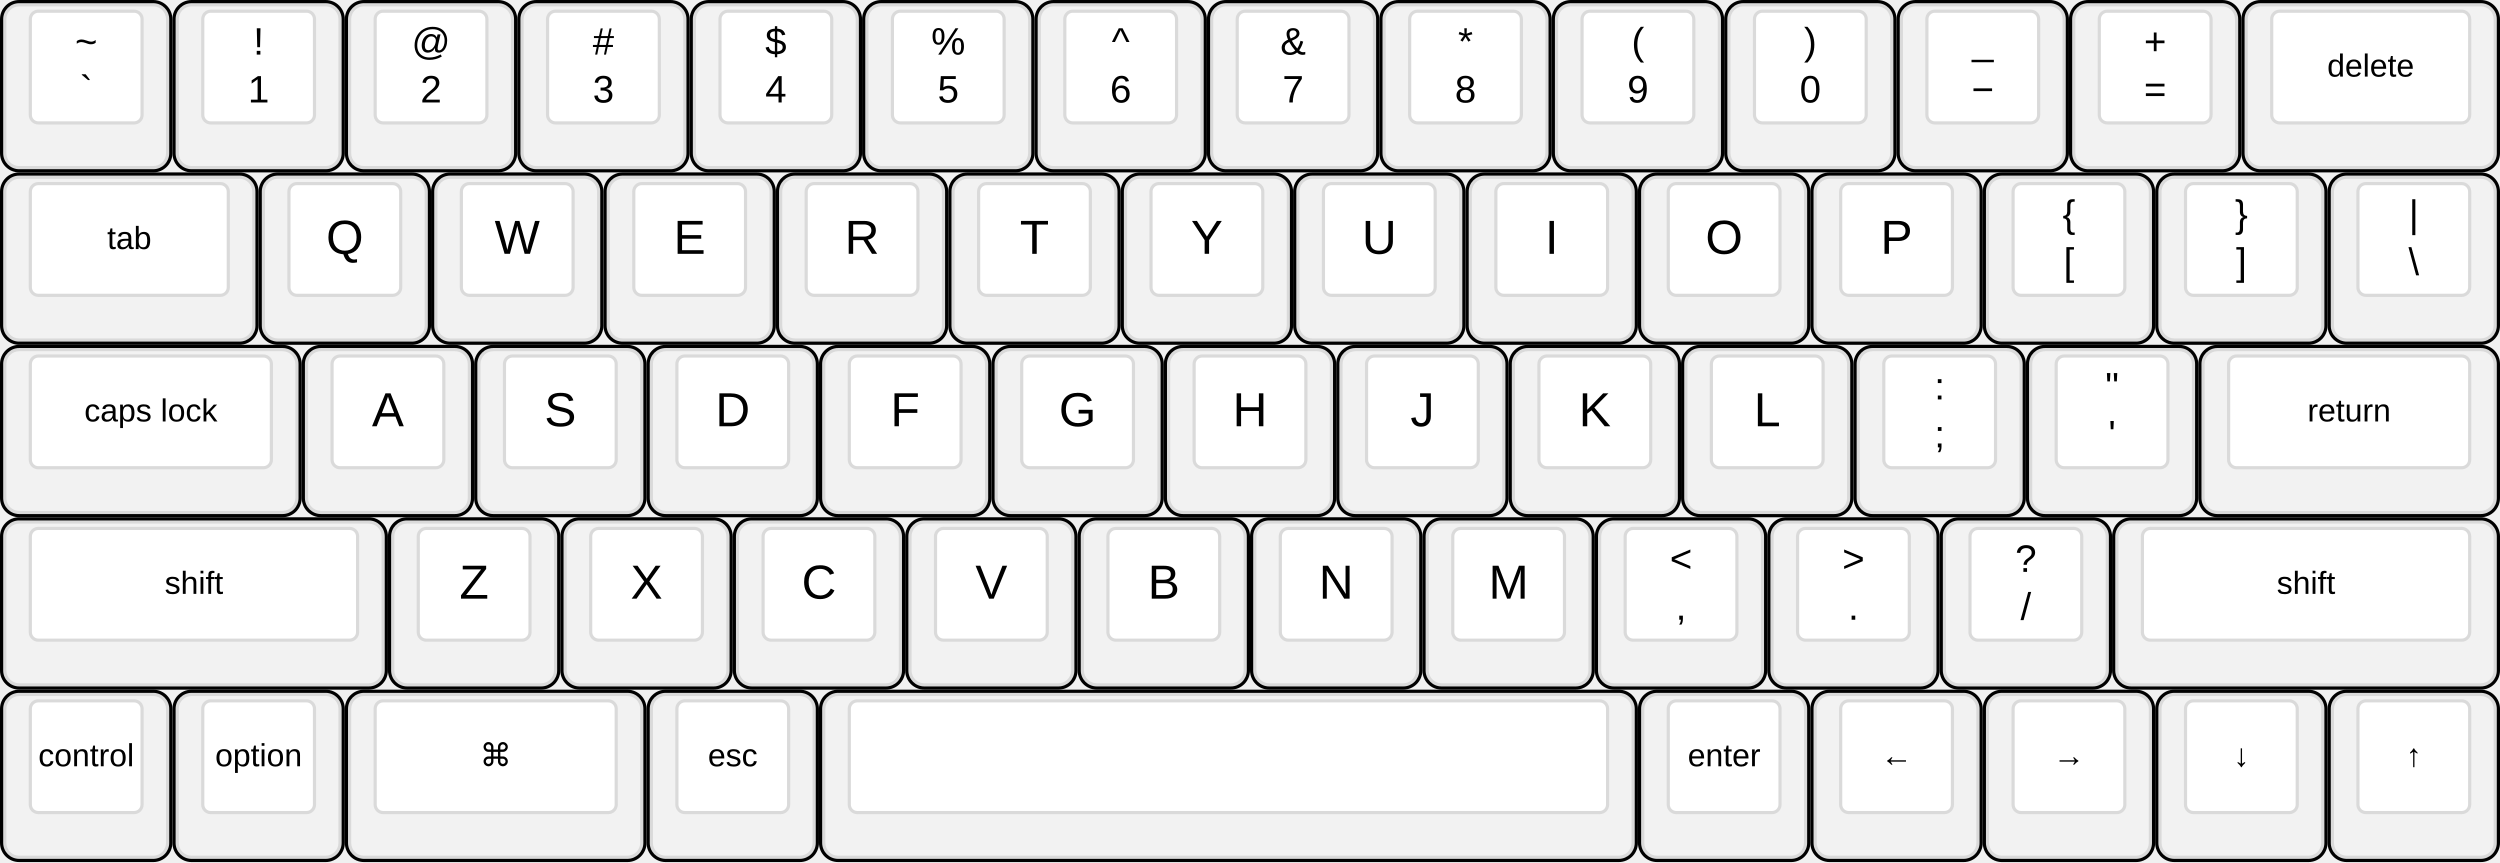
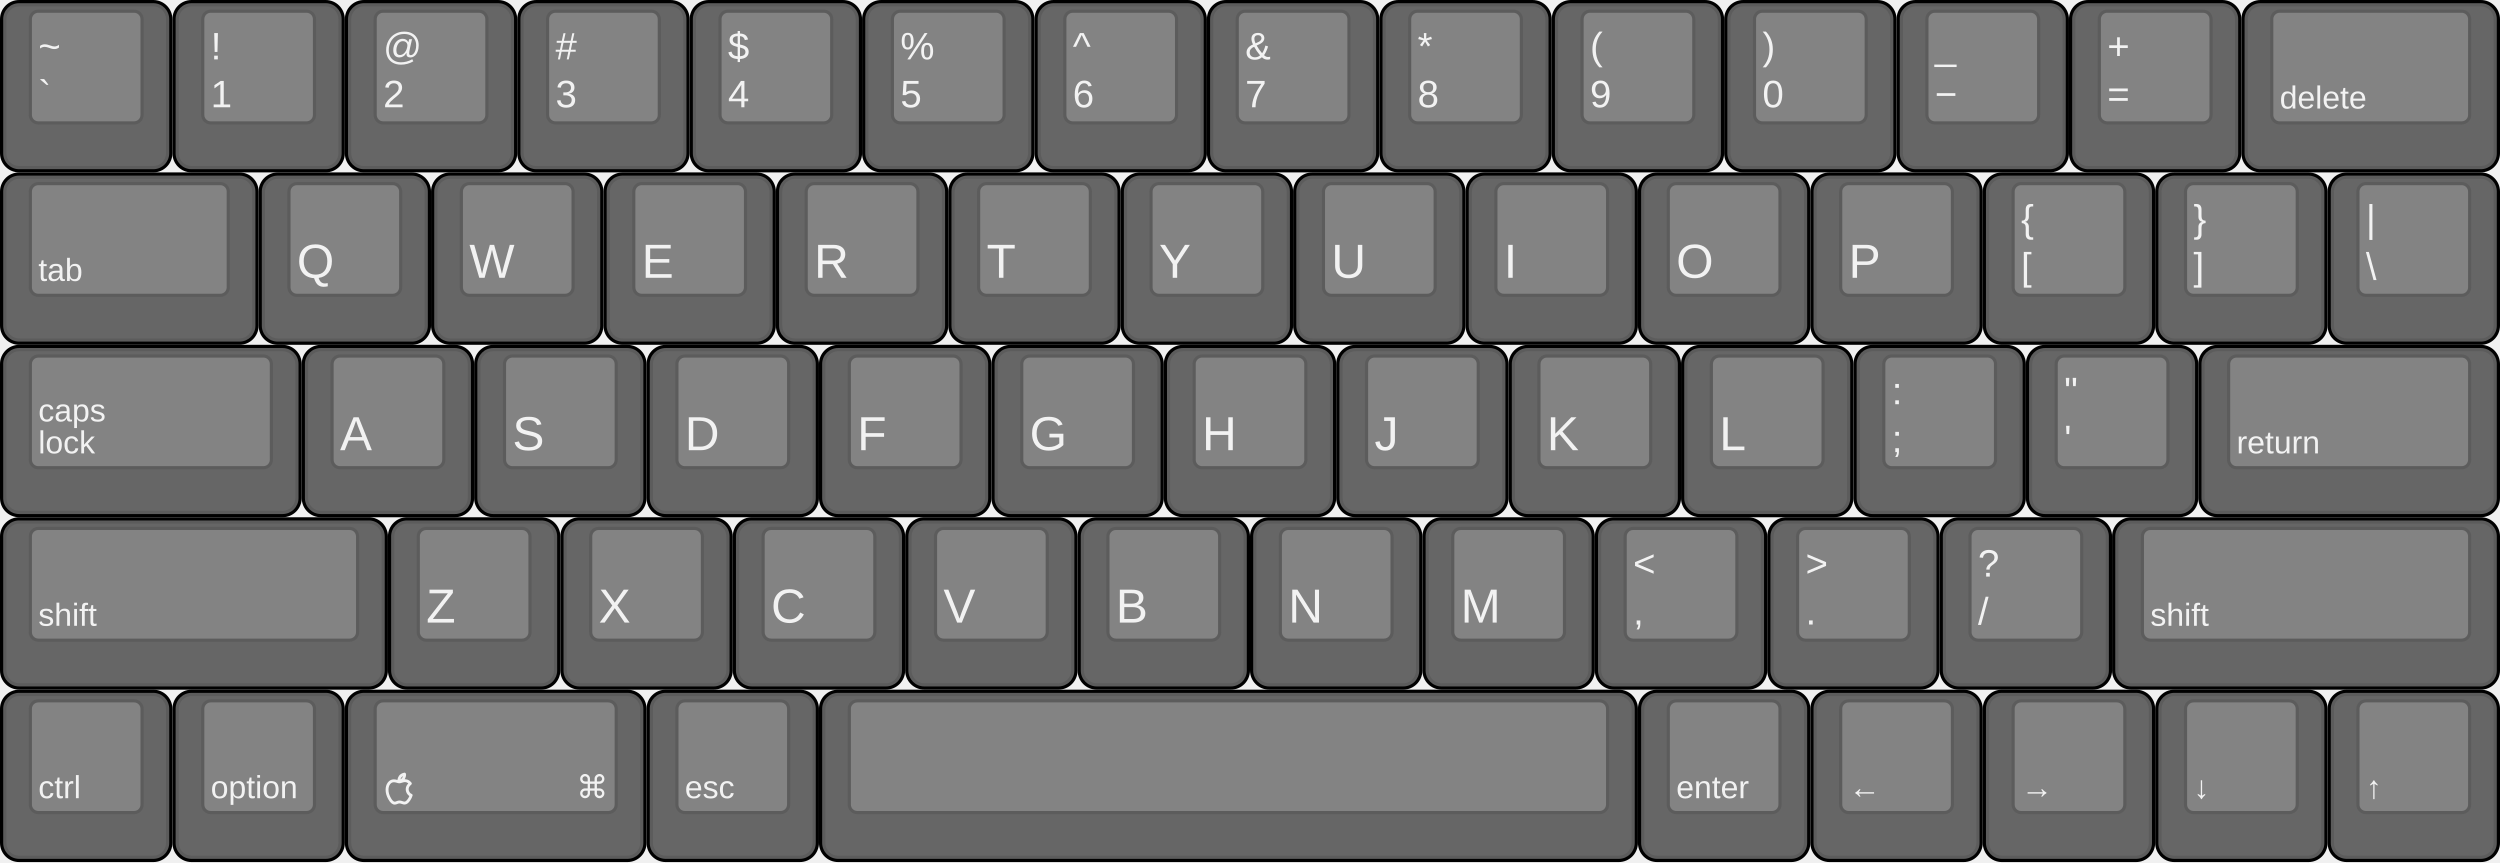
<svg xmlns="http://www.w3.org/2000/svg" xmlns:xlink="http://www.w3.org/1999/xlink" version="1.1" width="783" height="270" viewBox="0 -270 783 270">
  <defs>
    <g id="shape0">
      <path d="M 6 -54 C 2.686 -54 0 -51.314 0 -48 L 0 -6 C 0 -2.686 2.686 0 6 0 L 48 0 C 51.314 0 54 -2.686 54 -6 L 54 -48 C 54 -51.314 51.314 -54 48 -54 Z" fill="#000000" />
-       <path d="M 6 -53 C 3.239 -53 1 -50.761 1 -48 L 1 -6 C 1 -3.239 3.239 -1 6 -1 L 48 -1 C 50.761 -1 53 -3.239 53 -6 L 53 -48 C 53 -50.761 50.761 -53 48 -53 Z" fill="#dadada" />
-       <path d="M 6 -52 C 3.791 -52 2 -50.209 2 -48 L 2 -6 C 2 -3.791 3.791 -2 6 -2 L 48 -2 C 50.209 -2 52 -3.791 52 -6 L 52 -48 C 52 -50.209 50.209 -52 48 -52 Z" fill="#f2f2f2" />
-       <path d="M 12 -51 C 10.343 -51 9 -49.657 9 -48 L 9 -18 C 9 -16.343 10.343 -15 12 -15 L 42 -15 C 43.657 -15 45 -16.343 45 -18 L 45 -48 C 45 -49.657 43.657 -51 42 -51 Z" fill="#dadada" />
-       <path d="M 12 -50 C 10.895 -50 10 -49.105 10 -48 L 10 -18 C 10 -16.895 10.895 -16 12 -16 L 42 -16 C 43.105 -16 44 -16.895 44 -18 L 44 -48 C 44 -49.105 43.105 -50 42 -50 Z" fill="#ffffff" />
+       <path d="M 6 -53 C 3.239 -53 1 -50.761 1 -48 L 1 -6 C 1 -3.239 3.239 -1 6 -1 L 48 -1 C 50.761 -1 53 -3.239 53 -6 L 53 -48 C 53 -50.761 50.761 -53 48 -53 Z" fill="#5c5c5c" />
+       <path d="M 6 -52 C 3.791 -52 2 -50.209 2 -48 L 2 -6 C 2 -3.791 3.791 -2 6 -2 L 48 -2 C 50.209 -2 52 -3.791 52 -6 L 52 -48 C 52 -50.209 50.209 -52 48 -52 Z" fill="#666666" />
+       <path d="M 12 -51 C 10.343 -51 9 -49.657 9 -48 L 9 -18 C 9 -16.343 10.343 -15 12 -15 L 42 -15 C 43.657 -15 45 -16.343 45 -18 L 45 -48 C 45 -49.657 43.657 -51 42 -51 Z" fill="#5c5c5c" />
+       <path d="M 12 -50 C 10.895 -50 10 -49.105 10 -48 L 10 -18 C 10 -16.895 10.895 -16 12 -16 L 42 -16 C 43.105 -16 44 -16.895 44 -18 L 44 -48 C 44 -49.105 43.105 -50 42 -50 Z" fill="#838383" />
    </g>
    <g id="shape1">
      <path d="M 6 -54 C 2.686 -54 0 -51.314 0 -48 L 0 -6 C 0 -2.686 2.686 0 6 0 L 88.5 0 C 91.814 0 94.5 -2.686 94.5 -6 L 94.5 -48 C 94.5 -51.314 91.814 -54 88.5 -54 Z" fill="#000000" />
-       <path d="M 6 -53 C 3.239 -53 1 -50.761 1 -48 L 1 -6 C 1 -3.239 3.239 -1 6 -1 L 88.5 -1 C 91.261 -1 93.5 -3.239 93.5 -6 L 93.5 -48 C 93.5 -50.761 91.261 -53 88.5 -53 Z" fill="#dadada" />
-       <path d="M 6 -52 C 3.791 -52 2 -50.209 2 -48 L 2 -6 C 2 -3.791 3.791 -2 6 -2 L 88.5 -2 C 90.709 -2 92.5 -3.791 92.5 -6 L 92.5 -48 C 92.5 -50.209 90.709 -52 88.5 -52 Z" fill="#f2f2f2" />
-       <path d="M 12 -51 C 10.343 -51 9 -49.657 9 -48 L 9 -18 C 9 -16.343 10.343 -15 12 -15 L 82.5 -15 C 84.157 -15 85.5 -16.343 85.5 -18 L 85.5 -48 C 85.5 -49.657 84.157 -51 82.5 -51 Z" fill="#dadada" />
-       <path d="M 12 -50 C 10.895 -50 10 -49.105 10 -48 L 10 -18 C 10 -16.895 10.895 -16 12 -16 L 82.5 -16 C 83.605 -16 84.5 -16.895 84.5 -18 L 84.5 -48 C 84.5 -49.105 83.605 -50 82.5 -50 Z" fill="#ffffff" />
+       <path d="M 6 -53 C 3.239 -53 1 -50.761 1 -48 L 1 -6 C 1 -3.239 3.239 -1 6 -1 L 88.5 -1 C 91.261 -1 93.5 -3.239 93.5 -6 L 93.5 -48 C 93.5 -50.761 91.261 -53 88.5 -53 Z" fill="#5c5c5c" />
+       <path d="M 6 -52 C 3.791 -52 2 -50.209 2 -48 L 2 -6 C 2 -3.791 3.791 -2 6 -2 L 88.5 -2 C 90.709 -2 92.5 -3.791 92.5 -6 L 92.5 -48 C 92.5 -50.209 90.709 -52 88.5 -52 Z" fill="#666666" />
+       <path d="M 12 -51 C 10.343 -51 9 -49.657 9 -48 L 9 -18 C 9 -16.343 10.343 -15 12 -15 L 82.5 -15 C 84.157 -15 85.5 -16.343 85.5 -18 L 85.5 -48 C 85.5 -49.657 84.157 -51 82.5 -51 Z" fill="#5c5c5c" />
+       <path d="M 12 -50 C 10.895 -50 10 -49.105 10 -48 L 10 -18 C 10 -16.895 10.895 -16 12 -16 L 82.5 -16 C 83.605 -16 84.5 -16.895 84.5 -18 L 84.5 -48 C 84.5 -49.105 83.605 -50 82.5 -50 Z" fill="#838383" />
    </g>
    <g id="shape2">
      <path d="M 6 -54 C 2.686 -54 0 -51.314 0 -48 L 0 -6 C 0 -2.686 2.686 0 6 0 L 250.5 0 C 253.814 0 256.5 -2.686 256.5 -6 L 256.5 -48 C 256.5 -51.314 253.814 -54 250.5 -54 Z" fill="#000000" />
-       <path d="M 6 -53 C 3.239 -53 1 -50.761 1 -48 L 1 -6 C 1 -3.239 3.239 -1 6 -1 L 250.5 -1 C 253.261 -1 255.5 -3.239 255.5 -6 L 255.5 -48 C 255.5 -50.761 253.261 -53 250.5 -53 Z" fill="#dadada" />
-       <path d="M 6 -52 C 3.791 -52 2 -50.209 2 -48 L 2 -6 C 2 -3.791 3.791 -2 6 -2 L 250.5 -2 C 252.709 -2 254.5 -3.791 254.5 -6 L 254.5 -48 C 254.5 -50.209 252.709 -52 250.5 -52 Z" fill="#f2f2f2" />
-       <path d="M 12 -51 C 10.343 -51 9 -49.657 9 -48 L 9 -18 C 9 -16.343 10.343 -15 12 -15 L 244.5 -15 C 246.157 -15 247.5 -16.343 247.5 -18 L 247.5 -48 C 247.5 -49.657 246.157 -51 244.5 -51 Z" fill="#dadada" />
-       <path d="M 12 -50 C 10.895 -50 10 -49.105 10 -48 L 10 -18 C 10 -16.895 10.895 -16 12 -16 L 244.5 -16 C 245.605 -16 246.5 -16.895 246.5 -18 L 246.5 -48 C 246.5 -49.105 245.605 -50 244.5 -50 Z" fill="#ffffff" />
+       <path d="M 6 -53 C 3.239 -53 1 -50.761 1 -48 L 1 -6 C 1 -3.239 3.239 -1 6 -1 L 250.5 -1 C 253.261 -1 255.5 -3.239 255.5 -6 L 255.5 -48 C 255.5 -50.761 253.261 -53 250.5 -53 Z" fill="#5c5c5c" />
+       <path d="M 6 -52 C 3.791 -52 2 -50.209 2 -48 L 2 -6 C 2 -3.791 3.791 -2 6 -2 L 250.5 -2 C 252.709 -2 254.5 -3.791 254.5 -6 L 254.5 -48 C 254.5 -50.209 252.709 -52 250.5 -52 Z" fill="#666666" />
+       <path d="M 12 -51 C 10.343 -51 9 -49.657 9 -48 L 9 -18 C 9 -16.343 10.343 -15 12 -15 L 244.5 -15 C 246.157 -15 247.5 -16.343 247.5 -18 L 247.5 -48 C 247.5 -49.657 246.157 -51 244.5 -51 Z" fill="#5c5c5c" />
+       <path d="M 12 -50 C 10.895 -50 10 -49.105 10 -48 L 10 -18 C 10 -16.895 10.895 -16 12 -16 L 244.5 -16 C 245.605 -16 246.5 -16.895 246.5 -18 L 246.5 -48 C 246.5 -49.105 245.605 -50 244.5 -50 Z" fill="#838383" />
    </g>
    <g id="shape3">
      <path d="M 6 -54 C 2.686 -54 0 -51.314 0 -48 L 0 -6 C 0 -2.686 2.686 0 6 0 L 115.5 0 C 118.814 0 121.5 -2.686 121.5 -6 L 121.5 -48 C 121.5 -51.314 118.814 -54 115.5 -54 Z" fill="#000000" />
-       <path d="M 6 -53 C 3.239 -53 1 -50.761 1 -48 L 1 -6 C 1 -3.239 3.239 -1 6 -1 L 115.5 -1 C 118.261 -1 120.5 -3.239 120.5 -6 L 120.5 -48 C 120.5 -50.761 118.261 -53 115.5 -53 Z" fill="#dadada" />
-       <path d="M 6 -52 C 3.791 -52 2 -50.209 2 -48 L 2 -6 C 2 -3.791 3.791 -2 6 -2 L 115.5 -2 C 117.709 -2 119.5 -3.791 119.5 -6 L 119.5 -48 C 119.5 -50.209 117.709 -52 115.5 -52 Z" fill="#f2f2f2" />
-       <path d="M 12 -51 C 10.343 -51 9 -49.657 9 -48 L 9 -18 C 9 -16.343 10.343 -15 12 -15 L 109.5 -15 C 111.157 -15 112.5 -16.343 112.5 -18 L 112.5 -48 C 112.5 -49.657 111.157 -51 109.5 -51 Z" fill="#dadada" />
-       <path d="M 12 -50 C 10.895 -50 10 -49.105 10 -48 L 10 -18 C 10 -16.895 10.895 -16 12 -16 L 109.5 -16 C 110.605 -16 111.5 -16.895 111.5 -18 L 111.5 -48 C 111.5 -49.105 110.605 -50 109.5 -50 Z" fill="#ffffff" />
+       <path d="M 6 -53 C 3.239 -53 1 -50.761 1 -48 L 1 -6 C 1 -3.239 3.239 -1 6 -1 L 115.5 -1 C 118.261 -1 120.5 -3.239 120.5 -6 L 120.5 -48 C 120.5 -50.761 118.261 -53 115.5 -53 Z" fill="#5c5c5c" />
+       <path d="M 6 -52 C 3.791 -52 2 -50.209 2 -48 L 2 -6 C 2 -3.791 3.791 -2 6 -2 L 115.5 -2 C 117.709 -2 119.5 -3.791 119.5 -6 L 119.5 -48 C 119.5 -50.209 117.709 -52 115.5 -52 Z" fill="#666666" />
+       <path d="M 12 -51 C 10.343 -51 9 -49.657 9 -48 L 9 -18 C 9 -16.343 10.343 -15 12 -15 L 109.5 -15 C 111.157 -15 112.5 -16.343 112.5 -18 L 112.5 -48 C 112.5 -49.657 111.157 -51 109.5 -51 Z" fill="#5c5c5c" />
+       <path d="M 12 -50 C 10.895 -50 10 -49.105 10 -48 L 10 -18 C 10 -16.895 10.895 -16 12 -16 L 109.5 -16 C 110.605 -16 111.5 -16.895 111.5 -18 L 111.5 -48 C 111.5 -49.105 110.605 -50 109.5 -50 Z" fill="#838383" />
    </g>
    <g id="shape4">
      <path d="M 6 -54 C 2.686 -54 0 -51.314 0 -48 L 0 -6 C 0 -2.686 2.686 0 6 0 L 75 0 C 78.314 0 81 -2.686 81 -6 L 81 -48 C 81 -51.314 78.314 -54 75 -54 Z" fill="#000000" />
-       <path d="M 6 -53 C 3.239 -53 1 -50.761 1 -48 L 1 -6 C 1 -3.239 3.239 -1 6 -1 L 75 -1 C 77.761 -1 80 -3.239 80 -6 L 80 -48 C 80 -50.761 77.761 -53 75 -53 Z" fill="#dadada" />
-       <path d="M 6 -52 C 3.791 -52 2 -50.209 2 -48 L 2 -6 C 2 -3.791 3.791 -2 6 -2 L 75 -2 C 77.209 -2 79 -3.791 79 -6 L 79 -48 C 79 -50.209 77.209 -52 75 -52 Z" fill="#f2f2f2" />
-       <path d="M 12 -51 C 10.343 -51 9 -49.657 9 -48 L 9 -18 C 9 -16.343 10.343 -15 12 -15 L 69 -15 C 70.657 -15 72 -16.343 72 -18 L 72 -48 C 72 -49.657 70.657 -51 69 -51 Z" fill="#dadada" />
-       <path d="M 12 -50 C 10.895 -50 10 -49.105 10 -48 L 10 -18 C 10 -16.895 10.895 -16 12 -16 L 69 -16 C 70.105 -16 71 -16.895 71 -18 L 71 -48 C 71 -49.105 70.105 -50 69 -50 Z" fill="#ffffff" />
-     </g>
+       <path d="M 6 -53 C 3.239 -53 1 -50.761 1 -48 L 1 -6 C 1 -3.239 3.239 -1 6 -1 L 75 -1 C 77.761 -1 80 -3.239 80 -6 L 80 -48 C 80 -50.761 77.761 -53 75 -53 Z" fill="#5c5c5c" />
+       <path d="M 6 -52 C 3.791 -52 2 -50.209 2 -48 L 2 -6 C 2 -3.791 3.791 -2 6 -2 L 75 -2 C 77.209 -2 79 -3.791 79 -6 L 79 -48 C 79 -50.209 77.209 -52 75 -52 Z" fill="#666666" />
+       <path d="M 12 -51 C 10.343 -51 9 -49.657 9 -48 L 9 -18 C 9 -16.343 10.343 -15 12 -15 L 69 -15 C 70.657 -15 72 -16.343 72 -18 L 72 -48 C 72 -49.657 70.657 -51 69 -51 Z" fill="#5c5c5c" />
+       <path d="M 12 -50 C 10.895 -50 10 -49.105 10 -48 L 10 -18 C 10 -16.895 10.895 -16 12 -16 L 69 -16 C 70.105 -16 71 -16.895 71 -18 L 71 -48 C 71 -49.105 70.105 -50 69 -50 Z" fill="#838383" />
+     </g>
+     <path id="path0" d="M 0.363 1 C 0.29 1 0.224 0.946 0.162 0.834 c -0.057 -0.1 -0.085 -0.2 -0.085 -0.297 c 0 -0.093 0.024 -0.171 0.07 -0.231 C 0.196 0.242 0.26 0.209 0.336 0.209 c 0.031 0 0.067 0.006 0.108 0.019 c 0.001 0 0.002 0 0.003 0.001 C 0.453 0.181 0.469 0.138 0.495 0.1 c 0.034 -0.049 0.089 -0.083 0.164 -0.099 c 0.021 -0.005 0.044 0.006 0.052 0.027 c 0.004 0.01 0.006 0.02 0.006 0.029 c 0 0.003 0.001 0.007 0.001 0.011 c 0 0.028 -0.007 0.059 -0.02 0.091 C 0.693 0.175 0.685 0.19 0.675 0.205 c 0.054 0 0.102 0.014 0.146 0.043 c 0.025 0.019 0.047 0.04 0.067 0.064 C 0.903 0.332 0.9 0.359 0.881 0.375 C 0.849 0.403 0.834 0.42 0.828 0.43 c -0.02 0.028 -0.029 0.056 -0.029 0.087 c 0 0.035 0.01 0.067 0.03 0.096 c 0.019 0.027 0.039 0.044 0.062 0.051 c 0.011 0.003 0.021 0.012 0.027 0.022 c 0.005 0.01 0.007 0.023 0.003 0.035 C 0.907 0.77 0.882 0.819 0.849 0.87 C 0.792 0.956 0.733 0.998 0.67 0.998 c -0.024 0 -0.053 -0.006 -0.091 -0.02 C 0.545 0.965 0.524 0.963 0.512 0.963 c -0.017 0 -0.038 0.005 -0.06 0.015 C 0.416 0.993 0.388 1 0.363 1 z M 0.336 0.3 c -0.047 0 -0.085 0.02 -0.117 0.061 C 0.185 0.406 0.168 0.465 0.168 0.538 c 0 0.082 0.024 0.167 0.073 0.252 c 0.043 0.078 0.085 0.119 0.122 0.119 c 0.008 0 0.024 -0.002 0.054 -0.015 C 0.483 0.865 0.536 0.865 0.61 0.893 c 0.034 0.012 0.051 0.014 0.06 0.014 c 0.038 0 0.077 -0.047 0.104 -0.087 c 0.02 -0.03 0.036 -0.059 0.047 -0.088 C 0.796 0.716 0.773 0.694 0.754 0.666 c -0.03 -0.044 -0.046 -0.094 -0.046 -0.148 c 0 -0.05 0.015 -0.096 0.044 -0.139 c 0.008 -0.013 0.02 -0.026 0.035 -0.041 C 0.781 0.333 0.775 0.327 0.768 0.322 c -0.042 -0.028 -0.087 -0.038 -0.169 -0.01 C 0.556 0.327 0.527 0.333 0.506 0.333 c -0.011 0 -0.033 -0.002 -0.087 -0.019 C 0.386 0.305 0.358 0.3 0.336 0.3 z M 0.62 0.11 C 0.598 0.121 0.582 0.135 0.57 0.152 C 0.557 0.169 0.548 0.188 0.543 0.209 c 0.009 -0.005 0.02 -0.014 0.032 -0.024 c 0.018 -0.018 0.031 -0.038 0.04 -0.059 C 0.617 0.121 0.619 0.115 0.62 0.11 z" />
  </defs>
  <g class="keyboard">
    <g class="key">
      <use xlink:href="#shape0" transform="translate(0 0)" />
-       <text x="27" y="-30" text-anchor="middle" font-family="Arial" font-size="10" textLength="30" lengthAdjust="spacingAndGlyphs" fill="#000000">control</text>
+       <text x="12" y="-20" text-anchor="start" font-family="Arial" font-size="10" fill="#f2f2f2">ctrl</text>
    </g>
    <g class="key">
      <use xlink:href="#shape0" transform="translate(54 0)" />
-       <text x="81" y="-30" text-anchor="middle" font-family="Arial" font-size="10" fill="#000000">option</text>
+       <text x="66" y="-20" text-anchor="start" font-family="Arial" font-size="10" fill="#f2f2f2">option</text>
    </g>
    <g class="key">
      <use xlink:href="#shape1" transform="translate(108 0)" />
-       <text x="155.25" y="-30" text-anchor="middle" font-family="Arial" font-size="10" fill="#000000">⌘</text>
+       <use xlink:href="#path0" transform="translate(120 -28) scale(10 10)" fill="#f2f2f2" />
+       <text x="190.5" y="-20" text-anchor="end" font-family="Arial" font-size="10" fill="#f2f2f2">⌘</text>
    </g>
    <g class="key">
      <use xlink:href="#shape0" transform="translate(202.5 0)" />
-       <text x="229.5" y="-30" text-anchor="middle" font-family="Arial" font-size="10" fill="#000000">esc</text>
+       <text x="214.5" y="-20" text-anchor="start" font-family="Arial" font-size="10" fill="#f2f2f2">esc</text>
    </g>
    <g class="key">
      <use xlink:href="#shape2" transform="translate(256.5 0)" />
    </g>
    <g class="key">
      <use xlink:href="#shape0" transform="translate(513 0)" />
-       <text x="540" y="-30" text-anchor="middle" font-family="Arial" font-size="10" fill="#000000">enter</text>
+       <text x="525" y="-20" text-anchor="start" font-family="Arial" font-size="10" fill="#f2f2f2">enter</text>
    </g>
    <g class="key">
      <use xlink:href="#shape0" transform="translate(567 0)" />
-       <text x="594" y="-30" text-anchor="middle" font-family="Arial" font-size="10" fill="#000000">←</text>
+       <text x="579" y="-20" text-anchor="start" font-family="Arial" font-size="10" fill="#f2f2f2">←</text>
    </g>
    <g class="key">
      <use xlink:href="#shape0" transform="translate(621 0)" />
-       <text x="648" y="-30" text-anchor="middle" font-family="Arial" font-size="10" fill="#000000">→</text>
+       <text x="633" y="-20" text-anchor="start" font-family="Arial" font-size="10" fill="#f2f2f2">→</text>
    </g>
    <g class="key">
      <use xlink:href="#shape0" transform="translate(675 0)" />
-       <text x="702" y="-30" text-anchor="middle" font-family="Arial" font-size="10" fill="#000000">↓</text>
+       <text x="687" y="-20" text-anchor="start" font-family="Arial" font-size="10" fill="#f2f2f2">↓</text>
    </g>
    <g class="key">
      <use xlink:href="#shape0" transform="translate(729 0)" />
-       <text x="756" y="-30" text-anchor="middle" font-family="Arial" font-size="10" fill="#000000">↑</text>
+       <text x="741" y="-20" text-anchor="start" font-family="Arial" font-size="10" fill="#f2f2f2">↑</text>
    </g>
    <g class="key">
      <use xlink:href="#shape3" transform="translate(0 -54)" />
-       <text x="60.75" y="-84" text-anchor="middle" font-family="Arial" font-size="10" fill="#000000">shift</text>
+       <text x="12" y="-74" text-anchor="start" font-family="Arial" font-size="10" fill="#f2f2f2">shift</text>
    </g>
    <g class="key">
      <use xlink:href="#shape0" transform="translate(121.5 -54)" />
-       <text x="148.5" y="-82.5" text-anchor="middle" font-family="Arial" font-size="15" fill="#000000">Z</text>
+       <text x="133.5" y="-75" text-anchor="start" font-family="Arial" font-size="15" fill="#f2f2f2">Z</text>
    </g>
    <g class="key">
      <use xlink:href="#shape0" transform="translate(175.5 -54)" />
-       <text x="202.5" y="-82.5" text-anchor="middle" font-family="Arial" font-size="15" fill="#000000">X</text>
+       <text x="187.5" y="-75" text-anchor="start" font-family="Arial" font-size="15" fill="#f2f2f2">X</text>
    </g>
    <g class="key">
      <use xlink:href="#shape0" transform="translate(229.5 -54)" />
-       <text x="256.5" y="-82.5" text-anchor="middle" font-family="Arial" font-size="15" fill="#000000">C</text>
+       <text x="241.5" y="-75" text-anchor="start" font-family="Arial" font-size="15" fill="#f2f2f2">C</text>
    </g>
    <g class="key">
      <use xlink:href="#shape0" transform="translate(283.5 -54)" />
-       <text x="310.5" y="-82.5" text-anchor="middle" font-family="Arial" font-size="15" fill="#000000">V</text>
+       <text x="295.5" y="-75" text-anchor="start" font-family="Arial" font-size="15" fill="#f2f2f2">V</text>
    </g>
    <g class="key">
      <use xlink:href="#shape0" transform="translate(337.5 -54)" />
-       <text x="364.5" y="-82.5" text-anchor="middle" font-family="Arial" font-size="15" fill="#000000">B</text>
+       <text x="349.5" y="-75" text-anchor="start" font-family="Arial" font-size="15" fill="#f2f2f2">B</text>
    </g>
    <g class="key">
      <use xlink:href="#shape0" transform="translate(391.5 -54)" />
-       <text x="418.5" y="-82.5" text-anchor="middle" font-family="Arial" font-size="15" fill="#000000">N</text>
+       <text x="403.5" y="-75" text-anchor="start" font-family="Arial" font-size="15" fill="#f2f2f2">N</text>
    </g>
    <g class="key">
      <use xlink:href="#shape0" transform="translate(445.5 -54)" />
-       <text x="472.5" y="-82.5" text-anchor="middle" font-family="Arial" font-size="15" fill="#000000">M</text>
+       <text x="457.5" y="-75" text-anchor="start" font-family="Arial" font-size="15" fill="#f2f2f2">M</text>
    </g>
    <g class="key">
      <use xlink:href="#shape0" transform="translate(499.5 -54)" />
-       <text x="526.5" y="-75.9" text-anchor="middle" font-family="Arial" font-size="12" fill="#000000">,</text>
-       <text x="526.5" y="-90.9" text-anchor="middle" font-family="Arial" font-size="12" fill="#000000">&lt;</text>
+       <text x="511.5" y="-74.4" text-anchor="start" font-family="Arial" font-size="12" fill="#f2f2f2">,</text>
+       <text x="511.5" y="-89.4" text-anchor="start" font-family="Arial" font-size="12" fill="#f2f2f2">&lt;</text>
    </g>
    <g class="key">
      <use xlink:href="#shape0" transform="translate(553.5 -54)" />
-       <text x="580.5" y="-75.9" text-anchor="middle" font-family="Arial" font-size="12" fill="#000000">.</text>
-       <text x="580.5" y="-90.9" text-anchor="middle" font-family="Arial" font-size="12" fill="#000000">&gt;</text>
+       <text x="565.5" y="-74.4" text-anchor="start" font-family="Arial" font-size="12" fill="#f2f2f2">.</text>
+       <text x="565.5" y="-89.4" text-anchor="start" font-family="Arial" font-size="12" fill="#f2f2f2">&gt;</text>
    </g>
    <g class="key">
      <use xlink:href="#shape0" transform="translate(607.5 -54)" />
-       <text x="634.5" y="-75.9" text-anchor="middle" font-family="Arial" font-size="12" fill="#000000">/</text>
-       <text x="634.5" y="-90.9" text-anchor="middle" font-family="Arial" font-size="12" fill="#000000">?</text>
+       <text x="619.5" y="-74.4" text-anchor="start" font-family="Arial" font-size="12" fill="#f2f2f2">/</text>
+       <text x="619.5" y="-89.4" text-anchor="start" font-family="Arial" font-size="12" fill="#f2f2f2">?</text>
    </g>
    <g class="key">
      <use xlink:href="#shape3" transform="translate(661.5 -54)" />
-       <text x="722.25" y="-84" text-anchor="middle" font-family="Arial" font-size="10" fill="#000000">shift</text>
+       <text x="673.5" y="-74" text-anchor="start" font-family="Arial" font-size="10" fill="#f2f2f2">shift</text>
    </g>
    <g class="key">
      <use xlink:href="#shape1" transform="translate(0 -108)" />
-       <text x="47.25" y="-138" text-anchor="middle" font-family="Arial" font-size="10" fill="#000000">caps lock</text>
+       <text x="12" y="-138" text-anchor="start" font-family="Arial" font-size="10" fill="#f2f2f2">caps</text>
+       <text x="12" y="-128" text-anchor="start" font-family="Arial" font-size="10" fill="#f2f2f2">lock</text>
    </g>
    <g class="key">
      <use xlink:href="#shape0" transform="translate(94.5 -108)" />
-       <text x="121.5" y="-136.5" text-anchor="middle" font-family="Arial" font-size="15" fill="#000000">A</text>
+       <text x="106.5" y="-129" text-anchor="start" font-family="Arial" font-size="15" fill="#f2f2f2">A</text>
    </g>
    <g class="key">
      <use xlink:href="#shape0" transform="translate(148.5 -108)" />
-       <text x="175.5" y="-136.5" text-anchor="middle" font-family="Arial" font-size="15" fill="#000000">S</text>
+       <text x="160.5" y="-129" text-anchor="start" font-family="Arial" font-size="15" fill="#f2f2f2">S</text>
    </g>
    <g class="key">
      <use xlink:href="#shape0" transform="translate(202.5 -108)" />
-       <text x="229.5" y="-136.5" text-anchor="middle" font-family="Arial" font-size="15" fill="#000000">D</text>
+       <text x="214.5" y="-129" text-anchor="start" font-family="Arial" font-size="15" fill="#f2f2f2">D</text>
    </g>
    <g class="key">
      <use xlink:href="#shape0" transform="translate(256.5 -108)" />
-       <text x="283.5" y="-136.5" text-anchor="middle" font-family="Arial" font-size="15" fill="#000000">F</text>
+       <text x="268.5" y="-129" text-anchor="start" font-family="Arial" font-size="15" fill="#f2f2f2">F</text>
    </g>
    <g class="key">
      <use xlink:href="#shape0" transform="translate(310.5 -108)" />
-       <text x="337.5" y="-136.5" text-anchor="middle" font-family="Arial" font-size="15" fill="#000000">G</text>
+       <text x="322.5" y="-129" text-anchor="start" font-family="Arial" font-size="15" fill="#f2f2f2">G</text>
    </g>
    <g class="key">
      <use xlink:href="#shape0" transform="translate(364.5 -108)" />
-       <text x="391.5" y="-136.5" text-anchor="middle" font-family="Arial" font-size="15" fill="#000000">H</text>
+       <text x="376.5" y="-129" text-anchor="start" font-family="Arial" font-size="15" fill="#f2f2f2">H</text>
    </g>
    <g class="key">
      <use xlink:href="#shape0" transform="translate(418.5 -108)" />
-       <text x="445.5" y="-136.5" text-anchor="middle" font-family="Arial" font-size="15" fill="#000000">J</text>
+       <text x="430.5" y="-129" text-anchor="start" font-family="Arial" font-size="15" fill="#f2f2f2">J</text>
    </g>
    <g class="key">
      <use xlink:href="#shape0" transform="translate(472.5 -108)" />
-       <text x="499.5" y="-136.5" text-anchor="middle" font-family="Arial" font-size="15" fill="#000000">K</text>
+       <text x="484.5" y="-129" text-anchor="start" font-family="Arial" font-size="15" fill="#f2f2f2">K</text>
    </g>
    <g class="key">
      <use xlink:href="#shape0" transform="translate(526.5 -108)" />
-       <text x="553.5" y="-136.5" text-anchor="middle" font-family="Arial" font-size="15" fill="#000000">L</text>
+       <text x="538.5" y="-129" text-anchor="start" font-family="Arial" font-size="15" fill="#f2f2f2">L</text>
    </g>
    <g class="key">
      <use xlink:href="#shape0" transform="translate(580.5 -108)" />
-       <text x="607.5" y="-129.9" text-anchor="middle" font-family="Arial" font-size="12" fill="#000000">;</text>
-       <text x="607.5" y="-144.9" text-anchor="middle" font-family="Arial" font-size="12" fill="#000000">:</text>
+       <text x="592.5" y="-128.4" text-anchor="start" font-family="Arial" font-size="12" fill="#f2f2f2">;</text>
+       <text x="592.5" y="-143.4" text-anchor="start" font-family="Arial" font-size="12" fill="#f2f2f2">:</text>
    </g>
    <g class="key">
      <use xlink:href="#shape0" transform="translate(634.5 -108)" />
-       <text x="661.5" y="-129.9" text-anchor="middle" font-family="Arial" font-size="12" fill="#000000">'</text>
-       <text x="661.5" y="-144.9" text-anchor="middle" font-family="Arial" font-size="12" fill="#000000">"</text>
+       <text x="646.5" y="-128.4" text-anchor="start" font-family="Arial" font-size="12" fill="#f2f2f2">'</text>
+       <text x="646.5" y="-143.4" text-anchor="start" font-family="Arial" font-size="12" fill="#f2f2f2">"</text>
    </g>
    <g class="key">
      <use xlink:href="#shape1" transform="translate(688.5 -108)" />
-       <text x="735.75" y="-138" text-anchor="middle" font-family="Arial" font-size="10" fill="#000000">return</text>
+       <text x="700.5" y="-128" text-anchor="start" font-family="Arial" font-size="10" fill="#f2f2f2">return</text>
    </g>
    <g class="key">
      <use xlink:href="#shape4" transform="translate(0 -162)" />
-       <text x="40.5" y="-192" text-anchor="middle" font-family="Arial" font-size="10" fill="#000000">tab</text>
+       <text x="12" y="-182" text-anchor="start" font-family="Arial" font-size="10" fill="#f2f2f2">tab</text>
    </g>
    <g class="key">
      <use xlink:href="#shape0" transform="translate(81 -162)" />
-       <text x="108" y="-190.5" text-anchor="middle" font-family="Arial" font-size="15" fill="#000000">Q</text>
+       <text x="93" y="-183" text-anchor="start" font-family="Arial" font-size="15" fill="#f2f2f2">Q</text>
    </g>
    <g class="key">
      <use xlink:href="#shape0" transform="translate(135 -162)" />
-       <text x="162" y="-190.5" text-anchor="middle" font-family="Arial" font-size="15" fill="#000000">W</text>
+       <text x="147" y="-183" text-anchor="start" font-family="Arial" font-size="15" fill="#f2f2f2">W</text>
    </g>
    <g class="key">
      <use xlink:href="#shape0" transform="translate(189 -162)" />
-       <text x="216" y="-190.5" text-anchor="middle" font-family="Arial" font-size="15" fill="#000000">E</text>
+       <text x="201" y="-183" text-anchor="start" font-family="Arial" font-size="15" fill="#f2f2f2">E</text>
    </g>
    <g class="key">
      <use xlink:href="#shape0" transform="translate(243 -162)" />
-       <text x="270" y="-190.5" text-anchor="middle" font-family="Arial" font-size="15" fill="#000000">R</text>
+       <text x="255" y="-183" text-anchor="start" font-family="Arial" font-size="15" fill="#f2f2f2">R</text>
    </g>
    <g class="key">
      <use xlink:href="#shape0" transform="translate(297 -162)" />
-       <text x="324" y="-190.5" text-anchor="middle" font-family="Arial" font-size="15" fill="#000000">T</text>
+       <text x="309" y="-183" text-anchor="start" font-family="Arial" font-size="15" fill="#f2f2f2">T</text>
    </g>
    <g class="key">
      <use xlink:href="#shape0" transform="translate(351 -162)" />
-       <text x="378" y="-190.5" text-anchor="middle" font-family="Arial" font-size="15" fill="#000000">Y</text>
+       <text x="363" y="-183" text-anchor="start" font-family="Arial" font-size="15" fill="#f2f2f2">Y</text>
    </g>
    <g class="key">
      <use xlink:href="#shape0" transform="translate(405 -162)" />
-       <text x="432" y="-190.5" text-anchor="middle" font-family="Arial" font-size="15" fill="#000000">U</text>
+       <text x="417" y="-183" text-anchor="start" font-family="Arial" font-size="15" fill="#f2f2f2">U</text>
    </g>
    <g class="key">
      <use xlink:href="#shape0" transform="translate(459 -162)" />
-       <text x="486" y="-190.5" text-anchor="middle" font-family="Arial" font-size="15" fill="#000000">I</text>
+       <text x="471" y="-183" text-anchor="start" font-family="Arial" font-size="15" fill="#f2f2f2">I</text>
    </g>
    <g class="key">
      <use xlink:href="#shape0" transform="translate(513 -162)" />
-       <text x="540" y="-190.5" text-anchor="middle" font-family="Arial" font-size="15" fill="#000000">O</text>
+       <text x="525" y="-183" text-anchor="start" font-family="Arial" font-size="15" fill="#f2f2f2">O</text>
    </g>
    <g class="key">
      <use xlink:href="#shape0" transform="translate(567 -162)" />
-       <text x="594" y="-190.5" text-anchor="middle" font-family="Arial" font-size="15" fill="#000000">P</text>
+       <text x="579" y="-183" text-anchor="start" font-family="Arial" font-size="15" fill="#f2f2f2">P</text>
    </g>
    <g class="key">
      <use xlink:href="#shape0" transform="translate(621 -162)" />
-       <text x="648" y="-183.9" text-anchor="middle" font-family="Arial" font-size="12" fill="#000000">[</text>
-       <text x="648" y="-198.9" text-anchor="middle" font-family="Arial" font-size="12" fill="#000000">{</text>
+       <text x="633" y="-182.4" text-anchor="start" font-family="Arial" font-size="12" fill="#f2f2f2">[</text>
+       <text x="633" y="-197.4" text-anchor="start" font-family="Arial" font-size="12" fill="#f2f2f2">{</text>
    </g>
    <g class="key">
      <use xlink:href="#shape0" transform="translate(675 -162)" />
-       <text x="702" y="-183.9" text-anchor="middle" font-family="Arial" font-size="12" fill="#000000">]</text>
-       <text x="702" y="-198.9" text-anchor="middle" font-family="Arial" font-size="12" fill="#000000">}</text>
+       <text x="687" y="-182.4" text-anchor="start" font-family="Arial" font-size="12" fill="#f2f2f2">]</text>
+       <text x="687" y="-197.4" text-anchor="start" font-family="Arial" font-size="12" fill="#f2f2f2">}</text>
    </g>
    <g class="key">
      <use xlink:href="#shape0" transform="translate(729 -162)" />
-       <text x="756" y="-183.9" text-anchor="middle" font-family="Arial" font-size="12" fill="#000000">\</text>
-       <text x="756" y="-198.9" text-anchor="middle" font-family="Arial" font-size="12" fill="#000000">|</text>
+       <text x="741" y="-182.4" text-anchor="start" font-family="Arial" font-size="12" fill="#f2f2f2">\</text>
+       <text x="741" y="-197.4" text-anchor="start" font-family="Arial" font-size="12" fill="#f2f2f2">|</text>
    </g>
    <g class="key">
      <use xlink:href="#shape0" transform="translate(0 -216)" />
-       <text x="27" y="-237.9" text-anchor="middle" font-family="Arial" font-size="12" fill="#000000">`</text>
-       <text x="27" y="-252.9" text-anchor="middle" font-family="Arial" font-size="12" fill="#000000">~</text>
+       <text x="12" y="-236.4" text-anchor="start" font-family="Arial" font-size="12" fill="#f2f2f2">`</text>
+       <text x="12" y="-251.4" text-anchor="start" font-family="Arial" font-size="12" fill="#f2f2f2">~</text>
    </g>
    <g class="key">
      <use xlink:href="#shape0" transform="translate(54 -216)" />
-       <text x="81" y="-237.9" text-anchor="middle" font-family="Arial" font-size="12" fill="#000000">1</text>
-       <text x="81" y="-252.9" text-anchor="middle" font-family="Arial" font-size="12" fill="#000000">!</text>
+       <text x="66" y="-236.4" text-anchor="start" font-family="Arial" font-size="12" fill="#f2f2f2">1</text>
+       <text x="66" y="-251.4" text-anchor="start" font-family="Arial" font-size="12" fill="#f2f2f2">!</text>
    </g>
    <g class="key">
      <use xlink:href="#shape0" transform="translate(108 -216)" />
-       <text x="135" y="-237.9" text-anchor="middle" font-family="Arial" font-size="12" fill="#000000">2</text>
-       <text x="135" y="-252.9" text-anchor="middle" font-family="Arial" font-size="12" fill="#000000">@</text>
+       <text x="120" y="-236.4" text-anchor="start" font-family="Arial" font-size="12" fill="#f2f2f2">2</text>
+       <text x="120" y="-251.4" text-anchor="start" font-family="Arial" font-size="12" fill="#f2f2f2">@</text>
    </g>
    <g class="key">
      <use xlink:href="#shape0" transform="translate(162 -216)" />
-       <text x="189" y="-237.9" text-anchor="middle" font-family="Arial" font-size="12" fill="#000000">3</text>
-       <text x="189" y="-252.9" text-anchor="middle" font-family="Arial" font-size="12" fill="#000000">#</text>
+       <text x="174" y="-236.4" text-anchor="start" font-family="Arial" font-size="12" fill="#f2f2f2">3</text>
+       <text x="174" y="-251.4" text-anchor="start" font-family="Arial" font-size="12" fill="#f2f2f2">#</text>
    </g>
    <g class="key">
      <use xlink:href="#shape0" transform="translate(216 -216)" />
-       <text x="243" y="-237.9" text-anchor="middle" font-family="Arial" font-size="12" fill="#000000">4</text>
-       <text x="243" y="-252.9" text-anchor="middle" font-family="Arial" font-size="12" fill="#000000">$</text>
+       <text x="228" y="-236.4" text-anchor="start" font-family="Arial" font-size="12" fill="#f2f2f2">4</text>
+       <text x="228" y="-251.4" text-anchor="start" font-family="Arial" font-size="12" fill="#f2f2f2">$</text>
    </g>
    <g class="key">
      <use xlink:href="#shape0" transform="translate(270 -216)" />
-       <text x="297" y="-237.9" text-anchor="middle" font-family="Arial" font-size="12" fill="#000000">5</text>
-       <text x="297" y="-252.9" text-anchor="middle" font-family="Arial" font-size="12" fill="#000000">%</text>
+       <text x="282" y="-236.4" text-anchor="start" font-family="Arial" font-size="12" fill="#f2f2f2">5</text>
+       <text x="282" y="-251.4" text-anchor="start" font-family="Arial" font-size="12" fill="#f2f2f2">%</text>
    </g>
    <g class="key">
      <use xlink:href="#shape0" transform="translate(324 -216)" />
-       <text x="351" y="-237.9" text-anchor="middle" font-family="Arial" font-size="12" fill="#000000">6</text>
-       <text x="351" y="-252.9" text-anchor="middle" font-family="Arial" font-size="12" fill="#000000">^</text>
+       <text x="336" y="-236.4" text-anchor="start" font-family="Arial" font-size="12" fill="#f2f2f2">6</text>
+       <text x="336" y="-251.4" text-anchor="start" font-family="Arial" font-size="12" fill="#f2f2f2">^</text>
    </g>
    <g class="key">
      <use xlink:href="#shape0" transform="translate(378 -216)" />
-       <text x="405" y="-237.9" text-anchor="middle" font-family="Arial" font-size="12" fill="#000000">7</text>
-       <text x="405" y="-252.9" text-anchor="middle" font-family="Arial" font-size="12" fill="#000000">&amp;</text>
+       <text x="390" y="-236.4" text-anchor="start" font-family="Arial" font-size="12" fill="#f2f2f2">7</text>
+       <text x="390" y="-251.4" text-anchor="start" font-family="Arial" font-size="12" fill="#f2f2f2">&amp;</text>
    </g>
    <g class="key">
      <use xlink:href="#shape0" transform="translate(432 -216)" />
-       <text x="459" y="-237.9" text-anchor="middle" font-family="Arial" font-size="12" fill="#000000">8</text>
-       <text x="459" y="-252.9" text-anchor="middle" font-family="Arial" font-size="12" fill="#000000">*</text>
+       <text x="444" y="-236.4" text-anchor="start" font-family="Arial" font-size="12" fill="#f2f2f2">8</text>
+       <text x="444" y="-251.4" text-anchor="start" font-family="Arial" font-size="12" fill="#f2f2f2">*</text>
    </g>
    <g class="key">
      <use xlink:href="#shape0" transform="translate(486 -216)" />
-       <text x="513" y="-237.9" text-anchor="middle" font-family="Arial" font-size="12" fill="#000000">9</text>
-       <text x="513" y="-252.9" text-anchor="middle" font-family="Arial" font-size="12" fill="#000000">(</text>
+       <text x="498" y="-236.4" text-anchor="start" font-family="Arial" font-size="12" fill="#f2f2f2">9</text>
+       <text x="498" y="-251.4" text-anchor="start" font-family="Arial" font-size="12" fill="#f2f2f2">(</text>
    </g>
    <g class="key">
      <use xlink:href="#shape0" transform="translate(540 -216)" />
-       <text x="567" y="-237.9" text-anchor="middle" font-family="Arial" font-size="12" fill="#000000">0</text>
-       <text x="567" y="-252.9" text-anchor="middle" font-family="Arial" font-size="12" fill="#000000">)</text>
+       <text x="552" y="-236.4" text-anchor="start" font-family="Arial" font-size="12" fill="#f2f2f2">0</text>
+       <text x="552" y="-251.4" text-anchor="start" font-family="Arial" font-size="12" fill="#f2f2f2">)</text>
    </g>
    <g class="key">
      <use xlink:href="#shape0" transform="translate(594 -216)" />
-       <text x="621" y="-237.9" text-anchor="middle" font-family="Arial" font-size="12" fill="#000000">−</text>
-       <text x="621" y="-252.9" text-anchor="middle" font-family="Arial" font-size="12" fill="#000000">_</text>
+       <text x="606" y="-236.4" text-anchor="start" font-family="Arial" font-size="12" fill="#f2f2f2">−</text>
+       <text x="606" y="-251.4" text-anchor="start" font-family="Arial" font-size="12" fill="#f2f2f2">_</text>
    </g>
    <g class="key">
      <use xlink:href="#shape0" transform="translate(648 -216)" />
-       <text x="675" y="-237.9" text-anchor="middle" font-family="Arial" font-size="12" fill="#000000">=</text>
-       <text x="675" y="-252.9" text-anchor="middle" font-family="Arial" font-size="12" fill="#000000">+</text>
+       <text x="660" y="-236.4" text-anchor="start" font-family="Arial" font-size="12" fill="#f2f2f2">=</text>
+       <text x="660" y="-251.4" text-anchor="start" font-family="Arial" font-size="12" fill="#f2f2f2">+</text>
    </g>
    <g class="key">
      <use xlink:href="#shape4" transform="translate(702 -216)" />
-       <text x="742.5" y="-246" text-anchor="middle" font-family="Arial" font-size="10" fill="#000000">delete</text>
+       <text x="714" y="-236" text-anchor="start" font-family="Arial" font-size="10" fill="#f2f2f2">delete</text>
    </g>
  </g>
</svg>
